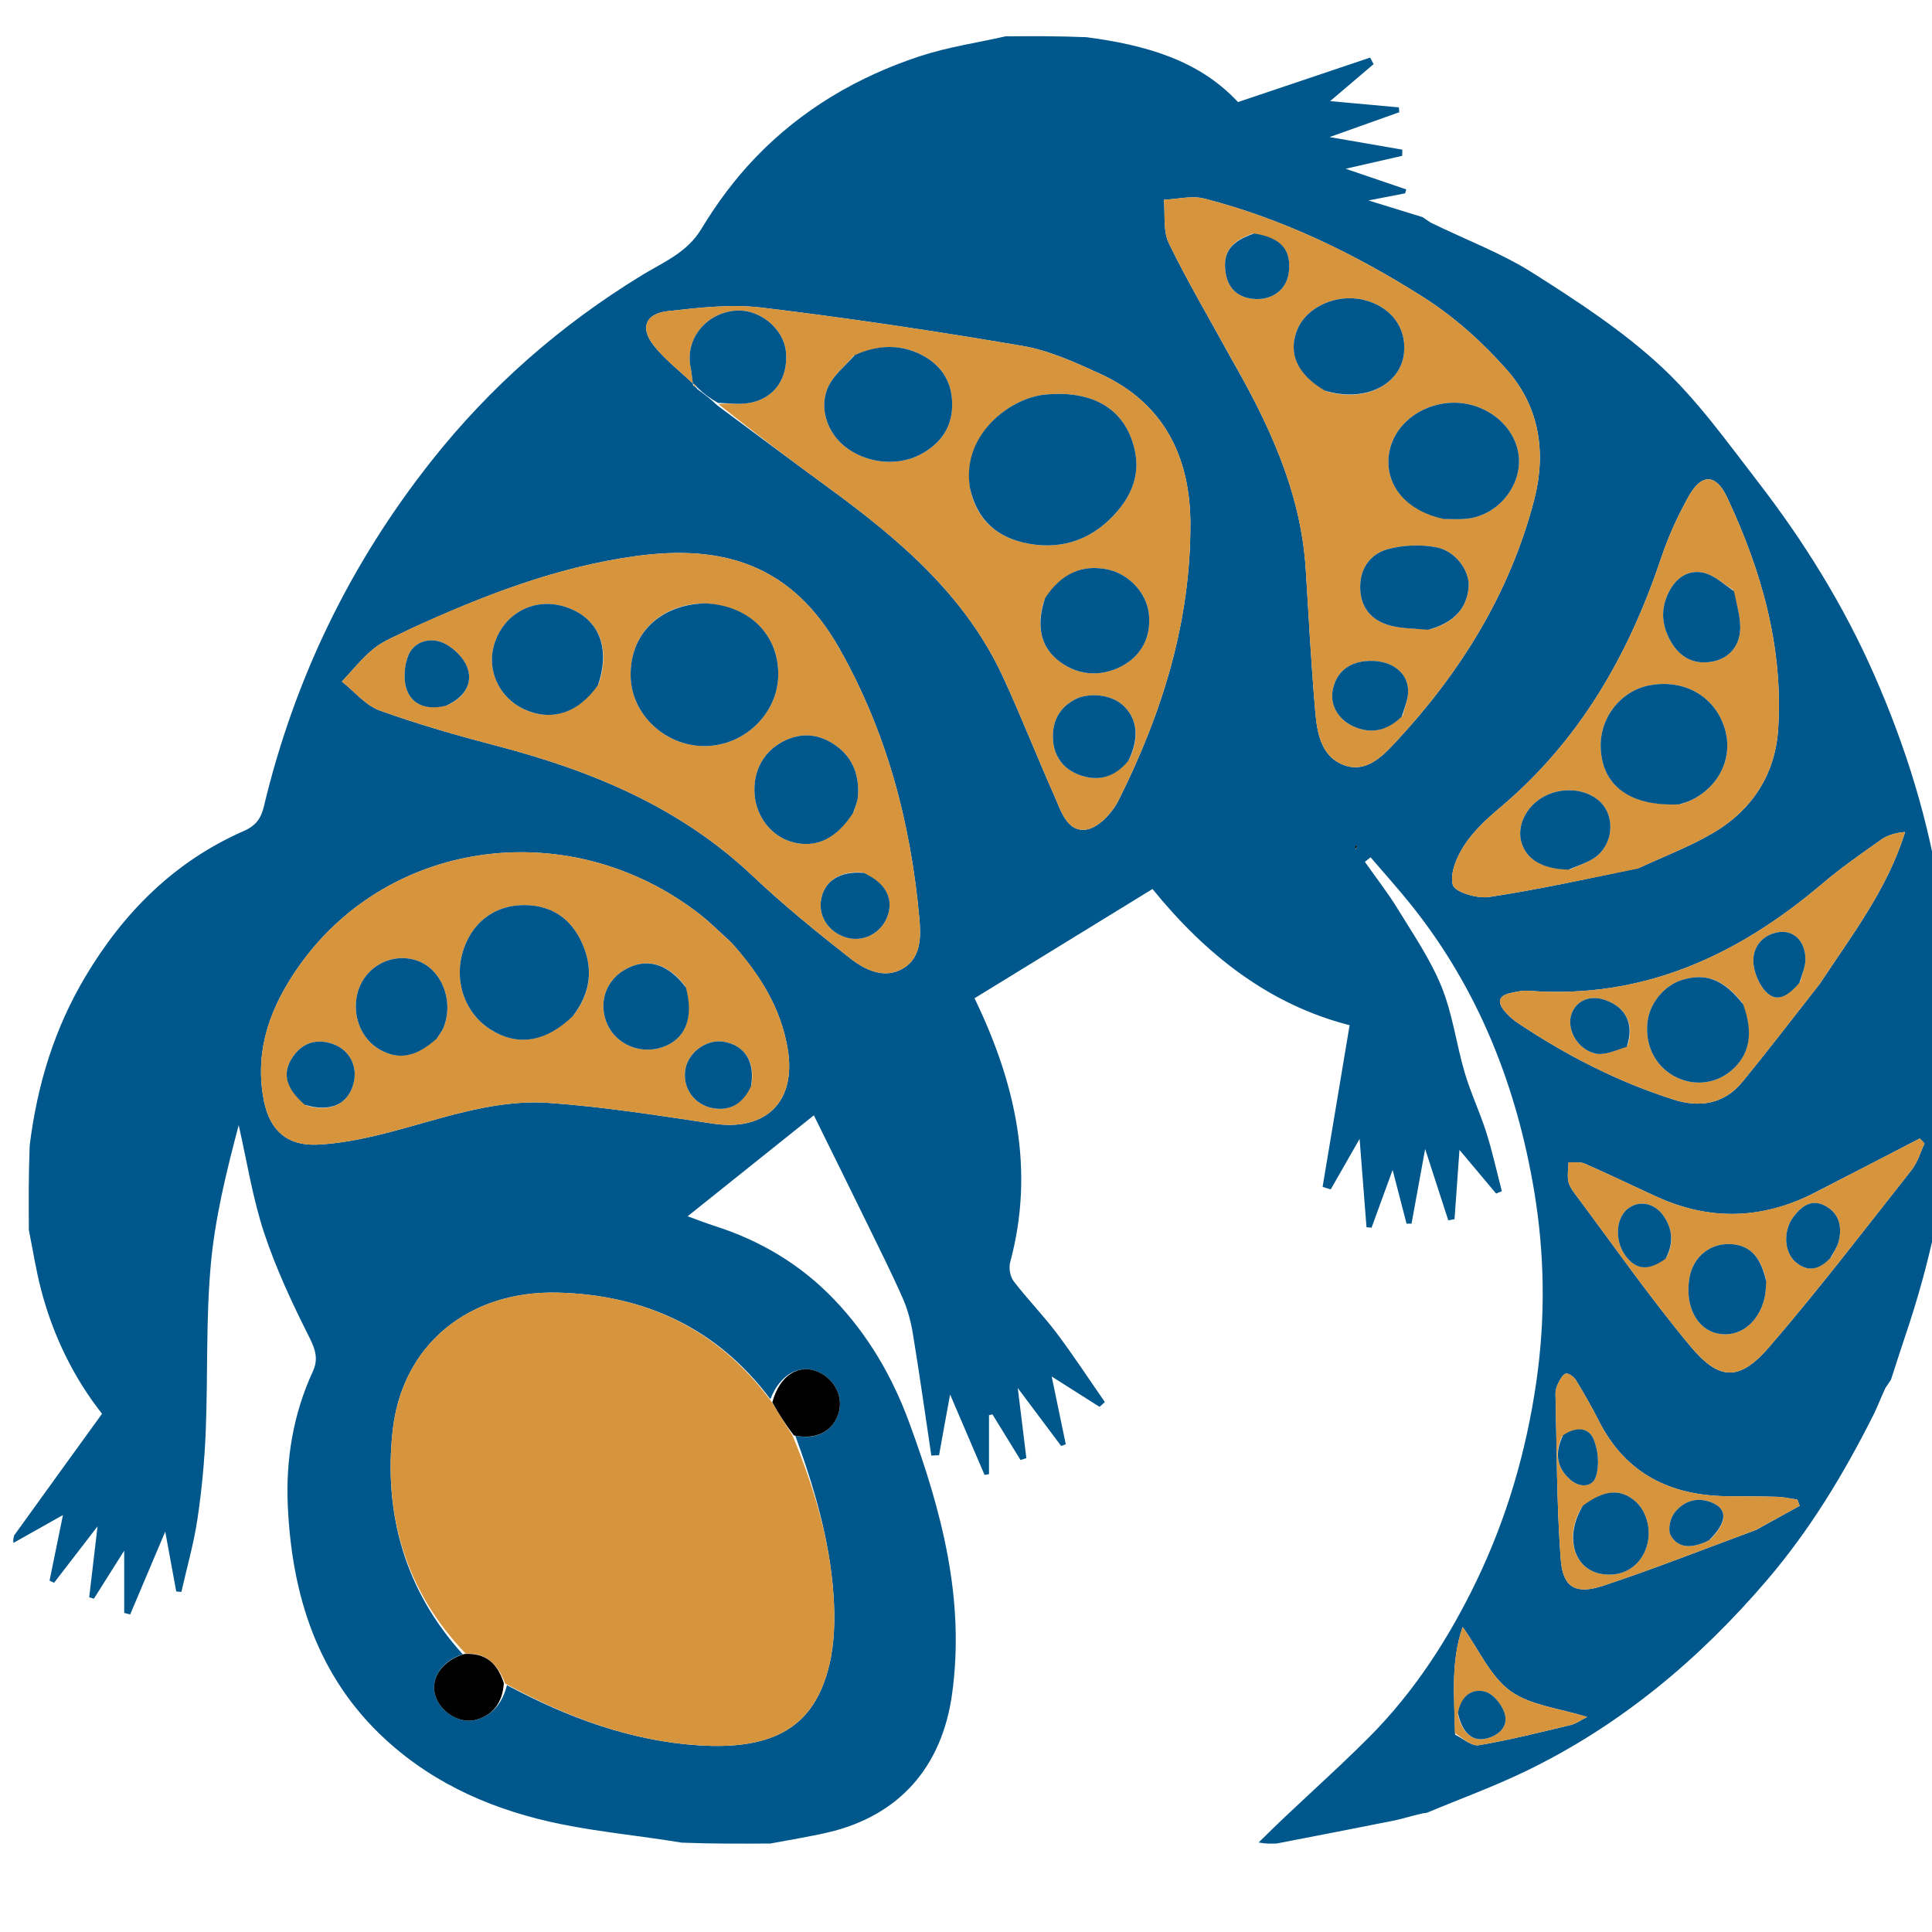
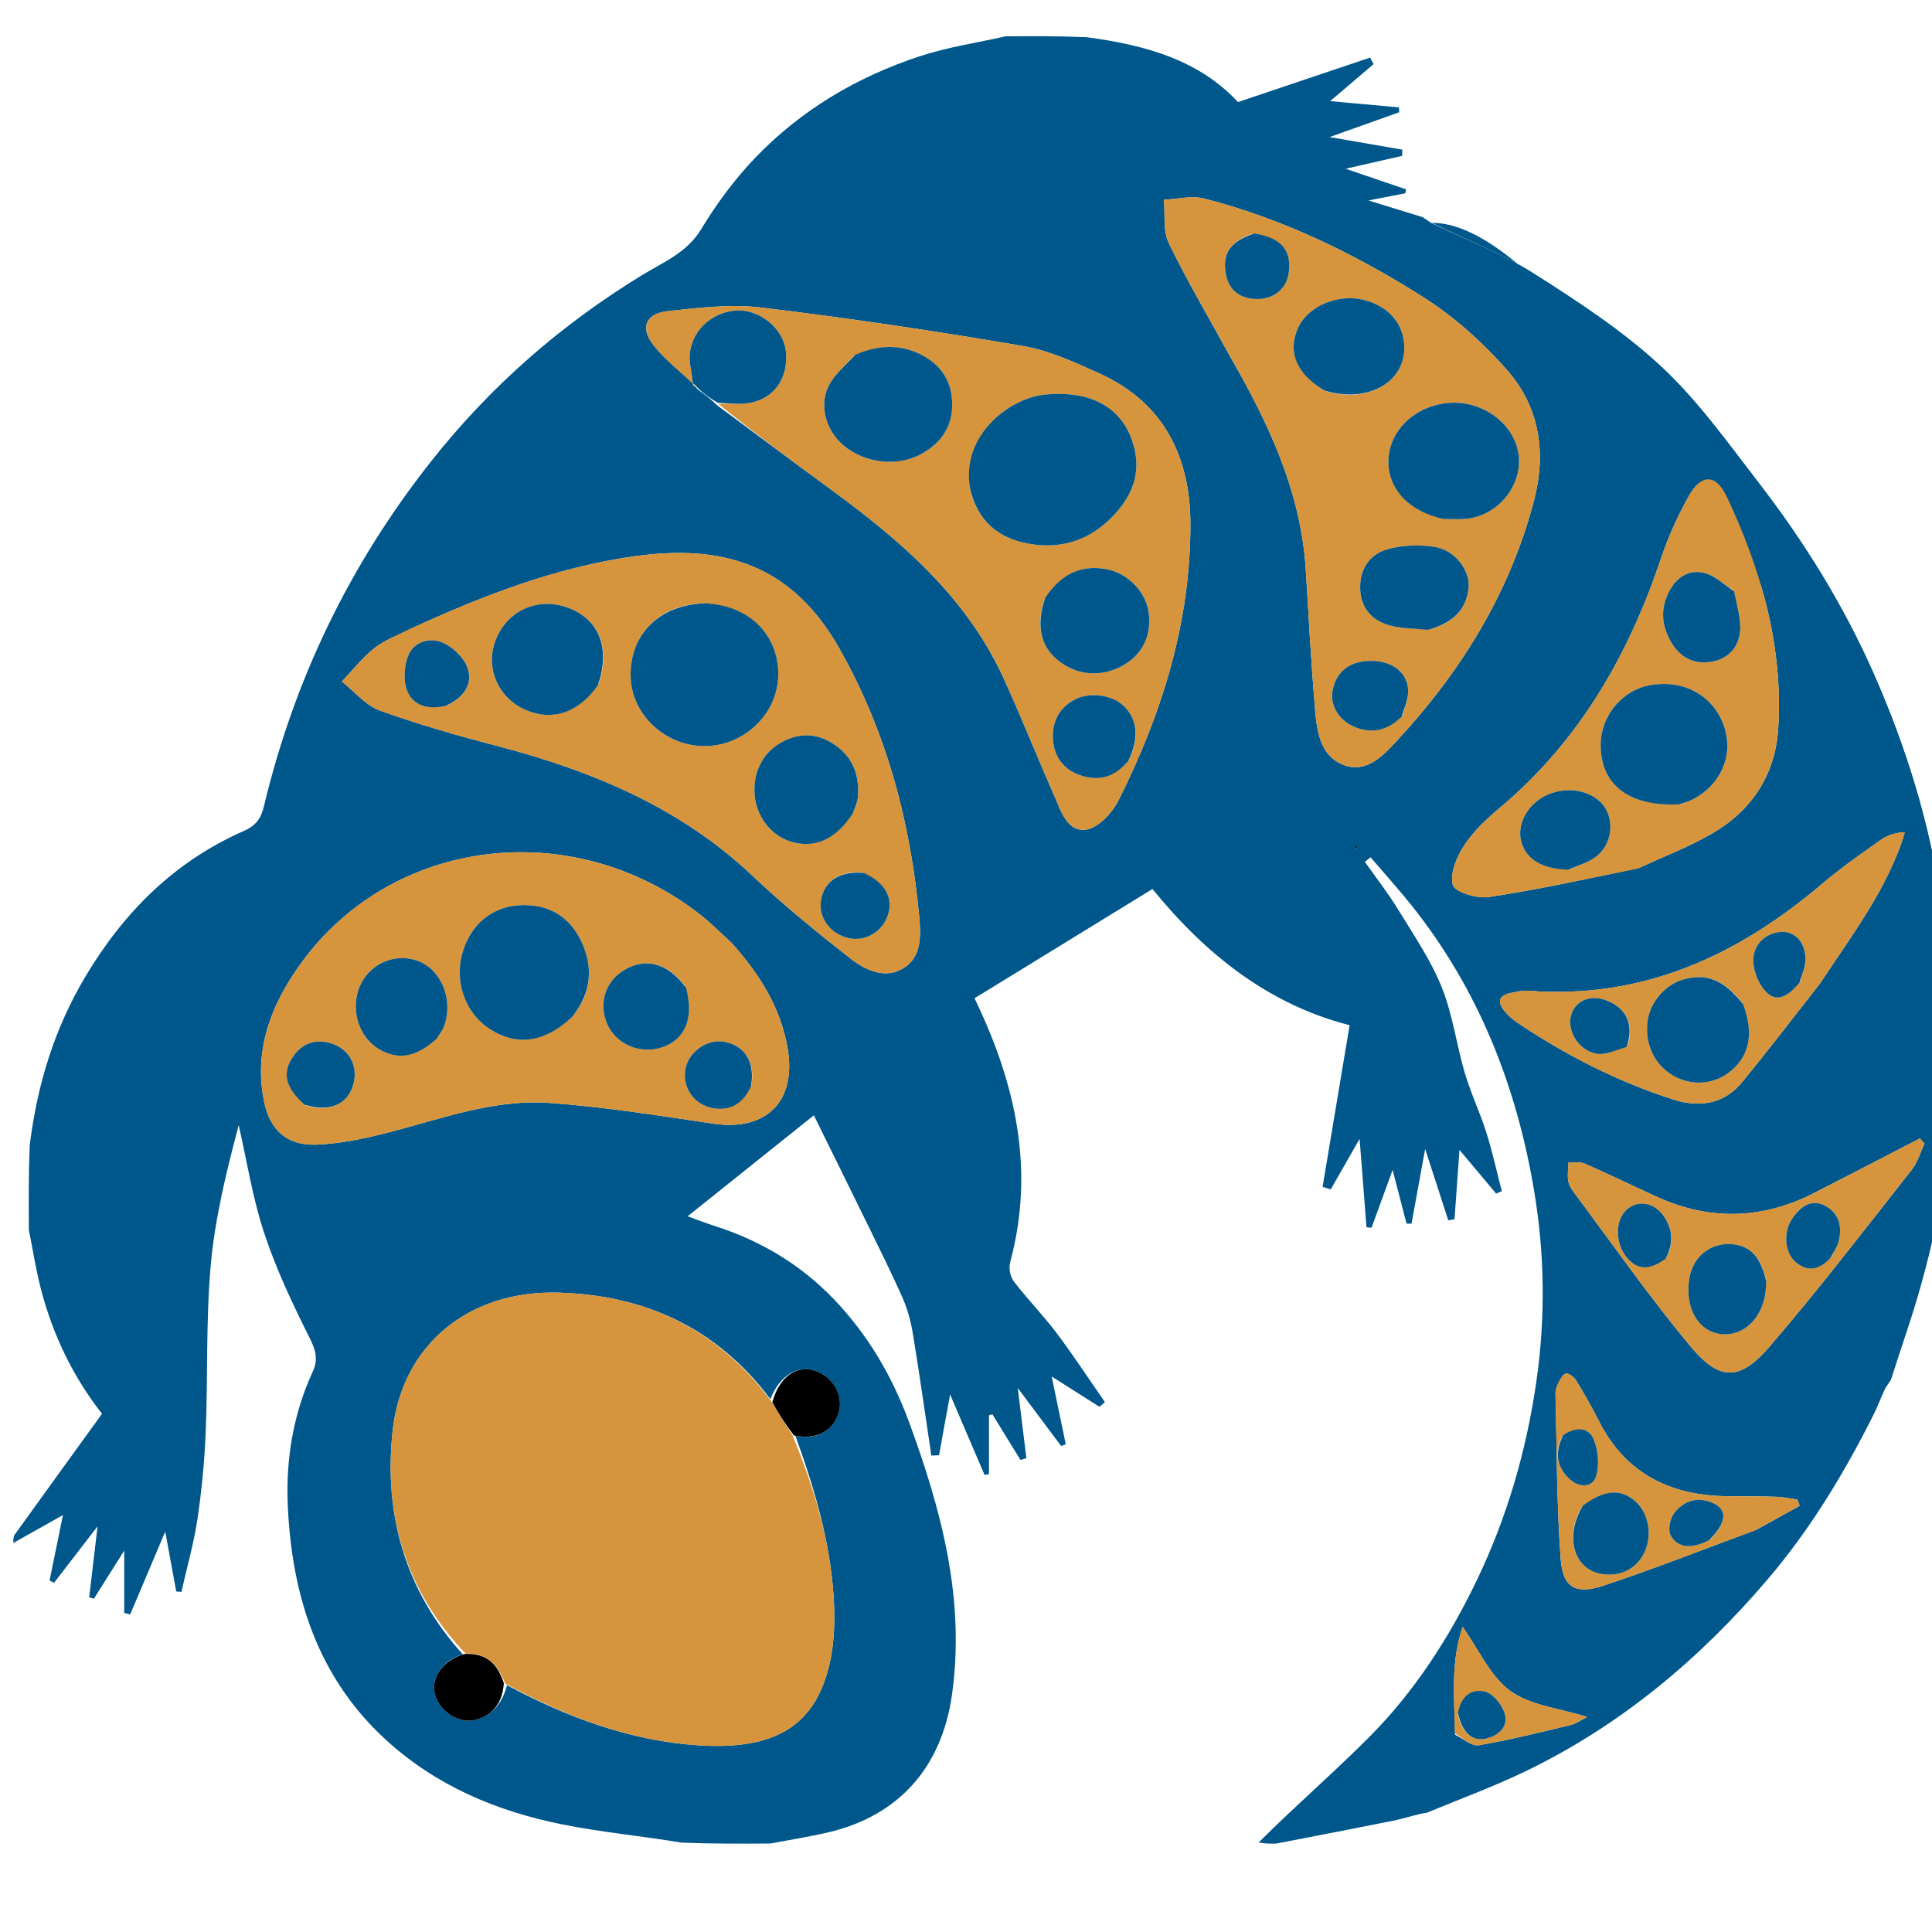
<svg xmlns="http://www.w3.org/2000/svg" viewBox="0 0 500 500">
  <path fill="#00578B" opacity="1" stroke="none" d="M 369.386 469.099 C 369.223 469.149 369.06 469.198 368.246 469.281 C 365.233 469.956 362.897 470.735 360.502 471.215 C 350.473 473.225 340.426 475.146 330.386 477.1 C 328.96 477.144 327.533 477.189 325.742 476.831 C 335.106 467.455 345.16 458.804 354.48 449.423 C 366.107 437.722 375.017 423.896 382.137 409.094 C 389.973 392.803 394.995 375.639 397.601 357.602 C 400.001 340.992 399.766 324.532 397.035 308.208 C 392.499 281.104 382.646 256.044 365.32 234.331 C 361.918 230.068 358.251 226.017 354.707 221.868 C 354.213 222.26 353.72 222.652 353.226 223.044 C 356.096 227.122 359.187 231.064 361.784 235.309 C 365.798 241.87 370.221 248.336 373.084 255.404 C 375.949 262.477 376.909 270.299 379.088 277.68 C 380.629 282.897 383.007 287.863 384.65 293.055 C 386.233 298.053 387.352 303.198 388.675 308.278 C 388.183 308.484 387.691 308.69 387.199 308.897 C 384.113 305.219 381.026 301.541 377.709 297.589 C 377.257 303.922 376.842 309.728 376.428 315.535 C 375.889 315.628 375.35 315.722 374.811 315.815 C 372.79 309.575 370.768 303.336 368.827 297.347 C 367.671 303.695 366.487 310.19 365.303 316.685 C 364.874 316.685 364.445 316.685 364.016 316.685 C 362.875 312.29 361.735 307.895 360.406 302.776 C 358.364 308.378 356.66 313.054 354.956 317.73 C 354.519 317.691 354.082 317.652 353.646 317.612 C 353.063 310.125 352.48 302.638 351.865 294.738 C 349.176 299.442 346.783 303.628 344.39 307.814 C 343.689 307.596 342.988 307.378 342.286 307.16 C 344.599 293.322 346.912 279.484 349.279 265.32 C 328.479 260.012 312.103 247.116 298.266 230.072 C 282.744 239.603 267.446 248.995 252.207 258.351 C 262.969 280.615 267.838 302.886 261.428 326.689 C 261.03 328.168 261.433 330.4 262.352 331.602 C 265.864 336.194 269.952 340.348 273.428 344.964 C 277.803 350.775 281.789 356.878 285.942 362.855 C 285.483 363.268 285.024 363.681 284.565 364.094 C 280.66 361.617 276.756 359.14 272.175 356.234 C 273.509 362.652 274.666 368.219 275.824 373.786 C 275.424 373.93 275.024 374.073 274.624 374.216 C 271.046 369.437 267.468 364.658 263.396 359.218 C 264.216 365.905 264.92 371.638 265.623 377.372 C 265.117 377.529 264.61 377.687 264.104 377.844 C 261.685 373.909 259.265 369.974 256.846 366.039 C 256.548 366.11 256.249 366.181 255.951 366.252 C 255.951 371.34 255.951 376.429 255.951 381.518 C 255.569 381.58 255.186 381.642 254.803 381.705 C 251.951 375.047 249.099 368.39 245.886 360.892 C 245.226 364.482 244.776 366.907 244.336 369.334 C 243.895 371.76 243.464 374.188 243.028 376.616 C 242.362 376.642 241.696 376.668 241.031 376.695 C 239.46 366.206 237.981 355.702 236.265 345.237 C 235.748 342.089 234.915 338.898 233.632 335.99 C 230.689 329.32 227.412 322.796 224.211 316.241 C 219.809 307.226 215.351 298.238 210.624 288.643 C 199.496 297.544 188.994 305.945 177.958 314.773 C 180.836 315.811 182.825 316.601 184.859 317.249 C 196.752 321.038 207.166 327.215 215.831 336.261 C 224.665 345.485 230.935 356.241 235.322 368.2 C 243.648 390.893 249.803 413.849 246.394 438.438 C 243.789 457.232 232.728 469.935 214.272 474.229 C 209.354 475.373 204.35 476.153 199.386 477.1 C 191.982 477.145 184.579 477.19 176.428 476.874 C 165.567 475.087 155.356 474.142 145.361 472.125 C 128.424 468.705 112.797 462.108 99.859 450.258 C 82.124 434.012 75.54 412.832 74.483 389.723 C 73.939 377.82 75.85 365.976 80.963 354.929 C 82.388 351.85 81.701 349.373 80.118 346.226 C 75.688 337.416 71.445 328.399 68.354 319.058 C 65.367 310.032 63.905 300.5 61.774 291.19 C 58.599 303.184 55.622 315.247 54.534 327.477 C 53.265 341.744 53.821 356.164 53.241 370.504 C 52.934 378.084 52.21 385.683 51.09 393.186 C 50.144 399.519 48.355 405.726 46.939 411.989 C 46.496 411.949 46.054 411.909 45.612 411.869 C 44.712 406.968 43.812 402.068 42.766 396.374 C 39.572 403.92 36.629 410.871 33.687 417.823 C 33.173 417.688 32.66 417.552 32.146 417.417 C 32.146 412.329 32.146 407.241 32.146 401.308 C 29.148 406.06 26.724 409.9 24.301 413.741 C 23.895 413.619 23.489 413.497 23.084 413.375 C 23.765 407.589 24.447 401.804 25.246 395.017 C 21.032 400.485 17.512 405.053 13.992 409.622 C 13.602 409.434 13.213 409.245 12.824 409.057 C 13.939 403.604 15.054 398.15 16.292 392.094 C 11.442 394.823 7.456 397.065 3.47 399.308 C 3.425 398.832 3.379 398.357 3.675 397.347 C 11.412 386.595 18.809 376.377 26.408 365.879 C 19.167 356.713 13.716 345.702 10.588 333.599 C 9.289 328.574 8.492 323.418 7.468 318.322 C 7.422 311.252 7.377 304.182 7.689 296.38 C 9.696 280.334 14.205 265.977 22.123 252.697 C 32.046 236.056 45.205 222.91 63.087 215.063 C 66.311 213.649 67.574 211.719 68.298 208.69 C 76.178 175.697 90.608 145.904 111.671 119.27 C 126.948 99.952 145.134 84.066 166.122 71.229 C 171.638 67.855 177.779 65.44 181.514 59.242 C 185.491 52.641 190.208 46.294 195.545 40.743 C 207.444 28.363 221.993 19.794 238.271 14.483 C 245.391 12.161 252.909 11.06 260.247 9.404 C 266.983 9.358 273.72 9.313 281.188 9.626 C 296.614 11.672 310.352 15.586 320.384 26.416 C 332.055 22.488 343.32 18.697 354.585 14.905 C 354.885 15.469 355.184 16.032 355.484 16.596 C 351.971 19.587 348.458 22.579 344.243 26.169 C 350.699 26.758 356.361 27.275 362.023 27.792 C 362.058 28.209 362.094 28.626 362.129 29.043 C 356.389 31.089 350.649 33.135 344.088 35.474 C 351.039 36.676 356.979 37.703 362.919 38.73 C 362.906 39.265 362.893 39.799 362.88 40.333 C 357.965 41.455 353.05 42.578 348.248 43.674 C 353.389 45.426 358.662 47.223 363.934 49.02 C 363.842 49.356 363.75 49.693 363.658 50.03 C 360.85 50.575 358.043 51.121 354.156 51.876 C 359.455 53.511 363.808 54.853 368.161 56.196 C 368.679 56.552 369.196 56.908 370.262 57.609 C 379.445 62.105 388.559 65.5 396.602 70.588 C 408.147 77.893 419.783 85.488 429.755 94.715 C 439.243 103.496 446.93 114.311 454.898 124.626 C 466.849 140.099 477.131 156.644 485.028 174.604 C 493.305 193.43 499.348 212.905 502.34 233.282 C 503.313 239.911 504.224 246.549 505.163 253.182 C 505.208 264.919 505.253 276.656 504.938 289.14 C 503.402 308.93 499.276 327.367 493.191 345.405 C 491.881 349.29 490.643 353.199 489.372 357.097 C 489.016 357.615 488.66 358.132 487.953 359.186 C 486.703 361.847 485.919 364.031 484.886 366.09 C 477.236 381.328 468.504 395.813 457.353 408.867 C 439.832 429.38 419.576 446.343 395.278 458.177 C 386.869 462.273 378.029 465.484 369.386 469.099 M 179.382 99.754 C 179.685 99.9 179.989 100.046 180.578 100.791 C 182.18 101.956 183.782 103.122 185.62 104.905 C 195.247 112.035 204.836 119.216 214.508 126.283 C 232.801 139.65 249.898 154.147 259.638 175.317 C 264.289 185.428 268.357 195.806 272.874 205.982 C 274.593 209.853 276.135 215.39 281.111 214.692 C 284.236 214.254 287.844 210.38 289.46 207.157 C 300.76 184.62 308.173 160.87 308.072 135.437 C 308.004 118.241 301.196 104.268 284.742 96.751 C 278.267 93.793 271.544 90.712 264.619 89.526 C 242.211 85.692 219.703 82.328 197.135 79.608 C 189.162 78.646 180.856 79.634 172.79 80.53 C 167.064 81.167 165.608 84.836 169.113 89.311 C 172.022 93.024 175.891 95.985 179.316 99.246 C 179.316 99.246 179.281 99.23 179.382 99.754 M 199.38 362.105 C 185.642 343.696 166.71 335.074 144.314 334.532 C 121.11 333.971 104.048 348.199 101.628 370.191 C 99.225 392.015 104.929 411.75 119.768 428.137 C 114.657 429.688 111.524 434.074 112.512 438.293 C 113.579 442.849 118.837 446.31 123.242 445.061 C 127.725 443.789 130.051 440.541 131.202 436.127 C 146.769 444.416 163.094 450.552 180.818 451.69 C 200.409 452.948 210.771 446.791 214.584 431.054 C 216.003 425.198 216.125 418.826 215.708 412.768 C 214.718 398.387 210.619 384.687 205.831 371.556 C 211.154 372.675 215.337 370.582 216.927 366.003 C 218.41 361.732 216.148 356.974 211.709 355.03 C 206.682 352.827 201.72 355.98 199.38 362.105 M 189.208 243.875 C 186.49 241.427 183.912 238.797 181.031 236.56 C 148.001 210.917 101.327 216.711 77.742 249.51 C 70.142 260.079 65.622 271.743 68.35 285.105 C 69.884 292.62 74.436 296.571 82.037 296.232 C 87.622 295.983 93.242 294.889 98.693 293.546 C 113.037 290.012 127.121 284.378 142.129 285.436 C 156.351 286.438 170.5 288.711 184.625 290.805 C 198.319 292.836 206.155 285.002 203.852 271.407 C 202.057 260.805 196.681 252.208 189.208 243.875 M 105.623 163.027 C 102.676 164.568 99.414 165.714 96.864 167.752 C 93.755 170.236 91.244 173.47 88.475 176.379 C 91.726 178.947 94.602 182.549 98.298 183.884 C 108.28 187.487 118.538 190.396 128.815 193.091 C 153.256 199.502 176.02 208.93 194.752 226.655 C 202.709 234.185 211.257 241.129 219.882 247.9 C 223.782 250.963 228.804 253.52 233.721 250.621 C 238.489 247.811 238.343 242.208 237.917 237.53 C 235.681 212.958 229.511 189.544 217.241 167.853 C 204.98 146.179 187.264 140.775 164.424 143.932 C 144.013 146.754 124.924 154.138 105.623 163.027 M 318.515 92.561 C 328.368 109.692 336.716 127.348 337.942 147.536 C 338.688 159.809 339.348 172.092 340.408 184.339 C 340.868 189.65 341.89 195.554 347.412 197.852 C 353.293 200.299 357.555 195.961 361.196 192.052 C 378 174.008 390.714 153.56 397.009 129.492 C 400.248 117.105 398.412 105.271 389.981 95.711 C 383.693 88.582 376.325 81.963 368.316 76.886 C 350.728 65.736 332 56.61 311.681 51.394 C 308.432 50.56 304.715 51.547 301.214 51.693 C 301.581 55.482 300.945 59.756 302.503 62.968 C 307.284 72.83 312.906 82.285 318.515 92.561 M 424.168 224.632 C 430.495 221.692 437.083 219.199 443.093 215.712 C 453.401 209.732 459.468 200.445 460.203 188.519 C 461.503 167.414 455.868 147.649 446.992 128.746 C 444.092 122.571 440.358 122.478 437.011 128.47 C 434.187 133.527 431.75 138.899 429.911 144.389 C 421.498 169.501 408.785 191.733 388.225 209.003 C 384.8 211.881 381.383 215.056 378.958 218.748 C 377.013 221.709 375.175 226.042 375.989 229.031 C 376.488 230.862 382.276 232.611 385.348 232.147 C 398.121 230.217 410.766 227.432 424.168 224.632 M 468.615 309.197 C 455.388 315.668 442.075 315.803 428.701 309.691 C 422.508 306.861 416.38 303.888 410.146 301.155 C 408.923 300.619 407.347 300.89 405.934 300.788 C 405.88 302.363 405.619 303.968 405.841 305.502 C 405.999 306.596 406.662 307.704 407.347 308.621 C 417.285 321.914 426.795 335.569 437.395 348.315 C 444.991 357.448 450.211 357.496 457.923 348.545 C 470.705 333.709 482.617 318.119 494.759 302.739 C 496.284 300.807 496.985 298.225 498.068 295.945 C 497.66 295.508 497.253 295.071 496.846 294.633 C 487.669 299.389 478.493 304.144 468.615 309.197 M 471.05 254.482 C 479.25 241.997 488.494 230.089 493.037 215.315 C 490.537 215.543 488.494 216.126 486.861 217.285 C 481.703 220.943 476.482 224.561 471.673 228.65 C 449.688 247.344 425.105 258.688 395.497 256.406 C 394.04 256.293 392.522 256.668 391.062 256.964 C 387.638 257.66 387.471 259.494 389.553 261.869 C 390.425 262.862 391.42 263.801 392.512 264.537 C 405.134 273.041 418.589 279.921 433.092 284.565 C 439.741 286.694 446.135 285.802 450.826 280.097 C 457.581 271.88 464.04 263.419 471.05 254.482 M 454.477 395.936 C 458.236 393.859 461.994 391.782 465.752 389.705 C 465.553 389.168 465.354 388.63 465.155 388.092 C 463.42 387.843 461.691 387.435 459.95 387.377 C 455.797 387.239 451.638 387.251 447.482 387.23 C 432.493 387.154 420.748 381.54 413.742 367.659 C 411.948 364.105 409.965 360.638 407.891 357.239 C 407.369 356.384 406.09 355.378 405.293 355.481 C 404.526 355.579 403.792 356.952 403.306 357.899 C 402.862 358.763 402.537 359.814 402.56 360.772 C 402.909 375.033 402.858 389.326 403.915 403.536 C 404.462 410.896 407.787 412.751 415.002 410.357 C 428.054 406.027 440.864 400.97 454.477 395.936 M 376.583 448.94 C 378.632 449.91 380.866 451.973 382.698 451.663 C 390.704 450.309 398.605 448.314 406.514 446.426 C 407.899 446.095 409.14 445.158 410.752 444.348 C 403.496 442.062 396.069 441.387 390.885 437.622 C 385.708 433.863 382.778 427.011 378.528 421.044 C 375.381 430.201 376.402 439.187 376.583 448.94 M 350.865 219.795 C 350.977 219.558 351.123 219.329 351.183 219.08 C 351.202 219 350.995 218.866 350.892 218.757 C 350.773 219 350.654 219.243 350.865 219.795 Z" />
-   <path fill="#000000" opacity="0" stroke="none" d="M 370.602 57.678 C 415.189 57.403 503.313 239.911 502.34 233.282 C 499.348 212.905 493.305 193.43 485.028 174.604 C 477.131 156.644 466.849 140.099 454.898 124.626 C 446.93 114.311 439.243 103.496 429.755 94.715 C 419.783 85.488 408.147 77.893 396.602 70.588 C 388.559 65.5 379.445 62.105 370.602 57.678 Z" />
+   <path fill="#00578B" opacity="1" stroke="none" d="M 370.602 57.678 C 415.189 57.403 503.313 239.911 502.34 233.282 C 499.348 212.905 493.305 193.43 485.028 174.604 C 477.131 156.644 466.849 140.099 454.898 124.626 C 446.93 114.311 439.243 103.496 429.755 94.715 C 419.783 85.488 408.147 77.893 396.602 70.588 C 388.559 65.5 379.445 62.105 370.602 57.678 Z" />
  <path fill="#D6943C" opacity="1" stroke="none" d="M 120.532 427.962 C 104.929 411.75 99.225 392.015 101.628 370.191 C 104.048 348.199 121.11 333.971 144.314 334.532 C 166.71 335.074 185.642 343.696 199.635 362.714 C 201.615 366.022 203.339 368.721 205.063 371.419 C 210.619 384.687 214.718 398.387 215.708 412.768 C 216.125 418.826 216.003 425.198 214.584 431.054 C 210.771 446.791 200.409 452.948 180.818 451.69 C 163.094 450.552 146.769 444.416 130.743 435.71 C 128.762 430.55 125.818 427.699 120.532 427.962 Z" />
  <path fill="#D6943C" opacity="1" stroke="none" d="M 189.458 244.129 C 196.681 252.208 202.057 260.805 203.852 271.407 C 206.155 285.002 198.319 292.836 184.625 290.805 C 170.5 288.711 156.351 286.438 142.129 285.436 C 127.121 284.378 113.037 290.012 98.693 293.546 C 93.242 294.889 87.622 295.983 82.037 296.232 C 74.436 296.571 69.884 292.62 68.35 285.105 C 65.622 271.743 70.142 260.079 77.742 249.51 C 101.327 216.711 148.001 210.917 181.031 236.56 C 183.912 238.797 186.49 241.427 189.458 244.129 M 148.414 262.759 C 153.068 256.785 153.61 250.313 150.415 243.588 C 147.803 238.089 143.37 234.775 137.225 234.297 C 128.981 233.655 122.564 238.001 119.97 245.682 C 117.32 253.527 120.117 262.003 126.781 266.325 C 133.776 270.861 141.075 269.827 148.414 262.759 M 113.256 268.473 C 113.774 267.622 114.422 266.823 114.79 265.911 C 117.604 258.937 114.169 250.572 107.695 248.523 C 100.993 246.402 93.94 250.529 92.409 257.469 C 91.158 263.141 93.601 268.994 98.334 271.661 C 103.19 274.398 107.657 273.605 113.256 268.473 M 177.33 255.183 C 172.736 249.15 167.055 247.699 161.427 251.122 C 156.622 254.045 154.853 259.782 157.145 265.009 C 159.463 270.297 165.683 272.936 171.356 271.039 C 177.351 269.033 179.664 263.504 177.33 255.183 M 194.467 280.804 C 195.469 274.87 192.854 270.665 187.519 269.633 C 183.133 268.784 178.321 272.073 177.418 276.537 C 176.454 281.3 179.527 285.939 184.583 286.806 C 189.036 287.569 192.288 285.595 194.467 280.804 M 79.209 286.093 C 85.414 287.912 90 285.838 91.45 280.556 C 92.786 275.689 90.208 271.156 85.18 269.882 C 80.969 268.815 77.665 270.416 75.449 274.038 C 73.02 278.007 74.08 281.736 79.209 286.093 Z" />
  <path fill="#D6943C" opacity="1" stroke="none" d="M 179.334 99.279 C 175.891 95.985 172.022 93.024 169.113 89.311 C 165.608 84.836 167.064 81.167 172.79 80.53 C 180.856 79.634 189.162 78.646 197.135 79.608 C 219.703 82.328 242.211 85.692 264.619 89.526 C 271.544 90.712 278.267 93.793 284.742 96.751 C 301.196 104.268 308.004 118.241 308.072 135.437 C 308.173 160.87 300.76 184.62 289.46 207.157 C 287.844 210.38 284.236 214.254 281.111 214.692 C 276.135 215.39 274.593 209.853 272.874 205.982 C 268.357 195.806 264.289 185.428 259.638 175.317 C 249.898 154.147 232.801 139.65 214.508 126.283 C 204.836 119.216 195.247 112.035 185.953 104.582 C 188.112 104.344 189.942 104.541 191.765 104.492 C 199.26 104.294 203.956 98.967 203.424 91.357 C 202.974 84.939 196.252 79.583 189.731 80.448 C 182.314 81.432 177.345 87.99 178.707 94.953 C 178.987 96.381 179.129 97.836 179.334 99.279 M 251.116 126.771 C 252.939 134.874 258.347 139.264 266.184 140.697 C 275.457 142.393 283.266 139.259 289.28 132.182 C 292.917 127.901 294.936 122.803 293.769 116.968 C 291.597 106.11 283.218 100.906 270.454 102.119 C 261.428 102.977 248.672 112.524 251.116 126.771 M 220.945 92.08 C 218.724 94.678 215.867 96.968 214.423 99.944 C 211.896 105.152 213.873 111.514 218.297 115.266 C 223.759 119.898 232.24 120.905 238.408 117.507 C 243.615 114.638 246.607 110.347 246.423 104.176 C 246.245 98.218 243.137 94.054 238.012 91.601 C 232.657 89.039 227.059 89.284 220.945 92.08 M 270.295 155.154 C 268.131 161.688 269.247 167.041 273.525 170.652 C 278.377 174.747 284.62 175.404 290.286 172.416 C 295.467 169.683 298.021 164.715 297.312 158.749 C 296.679 153.428 292.183 148.579 286.793 147.407 C 280.153 145.963 274.689 148.34 270.295 155.154 M 292.262 196.514 C 294.953 190.839 294.354 185.898 290.559 182.467 C 287.501 179.702 281.648 179.075 277.956 181.135 C 273.874 183.413 272.2 187.109 272.523 191.543 C 272.837 195.857 275.258 199.069 279.345 200.558 C 284.192 202.324 288.484 201.239 292.262 196.514 Z" />
  <path fill="#D6943C" opacity="1" stroke="none" d="M 105.947 162.841 C 124.924 154.138 144.013 146.754 164.424 143.932 C 187.264 140.775 204.98 146.179 217.241 167.853 C 229.511 189.544 235.681 212.958 237.917 237.53 C 238.343 242.208 238.489 247.811 233.721 250.621 C 228.804 253.52 223.782 250.963 219.882 247.9 C 211.257 241.129 202.709 234.185 194.752 226.655 C 176.02 208.93 153.256 199.502 128.815 193.091 C 118.538 190.396 108.28 187.487 98.298 183.884 C 94.602 182.549 91.726 178.947 88.475 176.379 C 91.244 173.47 93.755 170.236 96.864 167.752 C 99.414 165.714 102.676 164.568 105.947 162.841 M 181.869 156.14 C 170.525 156.562 162.957 164.256 163.209 175.107 C 163.436 184.873 172.097 193.054 182.243 193.086 C 192.556 193.118 201.301 184.724 201.414 174.684 C 201.531 164.231 193.828 156.574 181.869 156.14 M 154.932 177.011 C 158.178 167.416 154.818 159.74 146.177 157.013 C 138.176 154.488 130.216 158.805 127.843 166.957 C 125.937 173.503 129.213 180.54 135.549 183.509 C 142.596 186.81 149.562 184.674 154.932 177.011 M 220.948 210.062 C 221.32 208.79 221.922 207.536 222.024 206.243 C 222.441 200.963 220.911 196.344 216.538 193.117 C 212.539 190.166 208.106 189.402 203.414 191.523 C 197.844 194.04 194.821 199.295 195.293 205.605 C 195.734 211.506 199.784 216.559 205.204 217.971 C 211.208 219.536 216.432 217.084 220.948 210.062 M 223.18 225.786 C 217.33 225.357 213.305 228.031 212.491 232.886 C 211.735 237.391 214.762 241.634 219.541 242.767 C 223.82 243.782 228.273 241.24 229.744 236.942 C 231.281 232.456 229.155 228.476 223.18 225.786 M 115.79 182.49 C 119.917 180.61 122.419 177.21 121.03 172.984 C 120.154 170.316 117.338 167.566 114.704 166.378 C 111.414 164.894 107.227 165.94 105.715 169.529 C 104.57 172.244 104.316 176.121 105.384 178.795 C 106.93 182.664 110.871 183.76 115.79 182.49 Z" />
  <path fill="#D6943C" opacity="1" stroke="none" d="M 318.358 92.23 C 312.906 82.285 307.284 72.83 302.503 62.968 C 300.945 59.756 301.581 55.482 301.214 51.693 C 304.715 51.547 308.432 50.56 311.681 51.394 C 332 56.61 350.728 65.736 368.316 76.886 C 376.325 81.963 383.693 88.582 389.981 95.711 C 398.412 105.271 400.248 117.105 397.009 129.492 C 390.714 153.56 378 174.008 361.196 192.052 C 357.555 195.961 353.293 200.299 347.412 197.852 C 341.89 195.554 340.868 189.65 340.408 184.339 C 339.348 172.092 338.688 159.809 337.942 147.536 C 336.716 127.348 328.368 109.692 318.358 92.23 M 374.125 134.352 C 375.95 134.328 377.791 134.451 379.598 134.254 C 388.693 133.264 395.142 123.897 392.548 115.541 C 390.264 108.186 382.26 103.331 374.112 104.357 C 365.924 105.388 359.758 111.397 359.338 118.755 C 358.912 126.212 364.417 132.359 374.125 134.352 M 343.22 101.243 C 353.165 104.264 362.558 99.616 363.365 91.274 C 364.001 84.705 359.931 79.358 352.971 77.618 C 346.053 75.888 338.165 79.389 335.756 85.258 C 333.259 91.337 335.607 96.806 343.22 101.243 M 369.997 162.884 C 375.604 161.331 379.525 158.076 380.078 151.995 C 380.465 147.726 376.625 142.503 371.601 141.605 C 367.562 140.883 363.029 141.037 359.092 142.144 C 355.029 143.286 352.214 146.552 352.024 151.384 C 351.826 156.378 354.212 159.914 358.559 161.505 C 361.852 162.711 365.625 162.608 369.997 162.884 M 363.051 185.16 C 363.544 182.952 364.531 180.721 364.426 178.543 C 364.211 174.106 360.454 171.234 355.391 171.04 C 349.62 170.819 345.763 173.65 344.87 178.764 C 344.161 182.826 346.706 186.72 351.067 188.332 C 355.457 189.955 359.214 188.887 363.051 185.16 M 324.153 60.457 C 318.576 62.476 316.516 65.252 317.139 70.215 C 317.654 74.315 319.974 76.849 324.16 77.33 C 329.072 77.894 332.935 75.058 333.526 70.608 C 334.307 64.722 331.585 61.487 324.153 60.457 Z" />
  <path fill="#D6943C" opacity="1" stroke="none" d="M 423.812 224.797 C 410.766 227.432 398.121 230.217 385.348 232.147 C 382.276 232.611 376.488 230.862 375.989 229.031 C 375.175 226.042 377.013 221.709 378.958 218.748 C 381.383 215.056 384.8 211.881 388.225 209.003 C 408.785 191.733 421.498 169.501 429.911 144.389 C 431.75 138.899 434.187 133.527 437.011 128.47 C 440.358 122.478 444.092 122.571 446.992 128.746 C 455.868 147.649 461.503 167.414 460.203 188.519 C 459.468 200.445 453.401 209.732 443.093 215.712 C 437.083 219.199 430.495 221.692 423.812 224.797 M 435.073 208.09 C 435.999 207.728 436.959 207.433 437.847 206.994 C 445.162 203.37 448.632 195.718 446.314 188.385 C 443.726 180.198 435.947 175.732 427.055 177.328 C 419.541 178.677 414.02 185.612 414.254 193.409 C 414.553 203.357 421.886 208.791 435.073 208.09 M 406.322 225.022 C 408.685 223.868 411.386 223.118 413.341 221.479 C 417.752 217.781 417.852 210.822 413.937 207.323 C 410.143 203.933 403.804 203.564 399.016 206.455 C 394.833 208.98 392.583 213.831 393.713 217.884 C 394.968 222.382 399.122 224.923 406.322 225.022 M 448.533 152.679 C 446.103 151.174 443.845 149.041 441.201 148.316 C 437.564 147.32 434.337 149.028 432.372 152.363 C 429.716 156.873 429.79 161.443 432.405 166.015 C 434.838 170.268 438.518 172.099 443.223 171.205 C 447.402 170.41 450.023 167.331 450.335 163.299 C 450.589 160.022 449.475 156.64 448.533 152.679 Z" />
  <path fill="#D6943C" opacity="1" stroke="none" d="M 468.966 309.048 C 478.493 304.144 487.669 299.389 496.846 294.633 C 497.253 295.071 497.66 295.508 498.068 295.945 C 496.985 298.225 496.284 300.807 494.759 302.739 C 482.617 318.119 470.705 333.709 457.923 348.545 C 450.211 357.496 444.991 357.448 437.395 348.315 C 426.795 335.569 417.285 321.914 407.347 308.621 C 406.662 307.704 405.999 306.596 405.841 305.502 C 405.619 303.968 405.88 302.363 405.934 300.788 C 407.347 300.89 408.923 300.619 410.146 301.155 C 416.38 303.888 422.508 306.861 428.701 309.691 C 442.075 315.803 455.388 315.668 468.966 309.048 M 457.079 331.212 C 455.889 326.659 454.054 322.668 448.637 322.034 C 442.95 321.369 438.2 325.027 437.219 330.75 C 435.987 337.943 439.109 344.032 444.595 345.136 C 450.095 346.244 455.133 342.425 456.655 335.921 C 456.954 334.645 457.002 333.311 457.079 331.212 M 473.965 325.297 C 474.606 323.96 475.487 322.684 475.843 321.275 C 476.845 317.318 475.878 313.784 472.092 311.934 C 468.638 310.245 466.015 312.35 464.038 315.066 C 461.47 318.591 461.711 323.99 464.647 326.565 C 467.691 329.235 470.715 328.737 473.965 325.297 M 431.29 325.43 C 433.24 321.67 432.873 318.027 430.498 314.638 C 428.05 311.144 423.883 310.51 421.027 313.031 C 417.994 315.709 417.938 321.614 420.911 325.303 C 423.626 328.673 426.655 328.912 431.29 325.43 Z" />
  <path fill="#D6943C" opacity="1" stroke="none" d="M 470.838 254.772 C 464.04 263.419 457.581 271.88 450.826 280.097 C 446.135 285.802 439.741 286.694 433.092 284.565 C 418.589 279.921 405.134 273.041 392.512 264.537 C 391.42 263.801 390.425 262.862 389.553 261.869 C 387.471 259.494 387.638 257.66 391.062 256.964 C 392.522 256.668 394.04 256.293 395.497 256.406 C 425.105 258.688 449.688 247.344 471.673 228.65 C 476.482 224.561 481.703 220.943 486.861 217.285 C 488.494 216.126 490.537 215.543 493.037 215.315 C 488.494 230.089 479.25 241.997 470.838 254.772 M 450.937 259.537 C 446.024 253.457 441.529 251.737 435.375 253.584 C 430.73 254.979 426.907 259.616 426.359 264.523 C 425.7 270.415 428.275 275.692 433.151 278.445 C 437.998 281.18 443.853 280.643 448.049 277.079 C 452.814 273.031 453.89 267.474 450.937 259.537 M 465.92 254.053 C 466.384 252.156 467.218 250.263 467.239 248.361 C 467.292 243.448 464.031 240.444 459.865 241.311 C 455.864 242.144 453.675 245.298 453.766 248.772 C 453.841 251.634 455.347 255.225 457.459 257.081 C 460.351 259.622 463.257 257.182 465.92 254.053 M 421.231 270.596 C 422.992 265.073 420.871 260.744 415.458 258.813 C 411.595 257.435 408.045 258.85 406.749 262.285 C 405.289 266.154 408.108 271.592 412.944 272.663 C 415.335 273.192 418.156 271.779 421.231 270.596 Z" />
  <path fill="#D6943C" opacity="1" stroke="none" d="M 454.126 396.076 C 440.864 400.97 428.054 406.027 415.002 410.357 C 407.787 412.751 404.462 410.896 403.915 403.536 C 402.858 389.326 402.909 375.033 402.56 360.772 C 402.537 359.814 402.862 358.763 403.306 357.899 C 403.792 356.952 404.526 355.579 405.293 355.481 C 406.09 355.378 407.369 356.384 407.891 357.239 C 409.965 360.638 411.948 364.105 413.742 367.659 C 420.748 381.54 432.493 387.154 447.482 387.23 C 451.638 387.251 455.797 387.239 459.95 387.377 C 461.691 387.435 463.42 387.843 465.155 388.092 C 465.354 388.63 465.553 389.168 465.752 389.705 C 461.994 391.782 458.236 393.859 454.126 396.076 M 409.393 389.988 C 404.727 397.815 407.346 406.317 414.753 407.385 C 419.609 408.085 423.753 405.85 425.703 401.477 C 427.719 396.959 426.514 391.192 422.948 388.296 C 419.191 385.245 415.132 385.579 409.393 389.988 M 442.711 398.322 C 447.002 393.93 447.178 390.55 443.001 388.849 C 439.173 387.29 435.596 388.482 433.243 391.662 C 432.196 393.079 431.605 396.012 432.374 397.364 C 434.346 400.829 437.813 400.546 441.172 399.162 C 441.479 399.036 441.773 398.881 442.711 398.322 M 404.238 371.764 C 402.263 376.018 402.862 379.852 406.412 382.949 C 408.835 385.061 412.152 384.96 413.044 382.093 C 413.953 379.174 413.623 375.299 412.413 372.446 C 411.081 369.305 407.763 369.2 404.238 371.764 Z" />
  <path fill="#00578B" opacity="1" stroke="none" d="M 179.325 99.262 C 179.129 97.836 178.987 96.381 178.707 94.953 C 177.345 87.99 182.314 81.432 189.731 80.448 C 196.252 79.583 202.974 84.939 203.424 91.357 C 203.956 98.967 199.26 104.294 191.765 104.492 C 189.942 104.541 188.112 104.344 185.835 104.273 C 183.782 103.122 182.18 101.956 180.374 100.209 C 179.873 99.495 179.577 99.363 179.281 99.23 C 179.281 99.23 179.316 99.246 179.325 99.262 Z" />
  <path fill="#D6943C" opacity="1" stroke="none" d="M 376.505 448.513 C 376.402 439.187 375.381 430.201 378.528 421.044 C 382.778 427.011 385.708 433.863 390.885 437.622 C 396.069 441.387 403.496 442.062 410.752 444.348 C 409.14 445.158 407.899 446.095 406.514 446.426 C 398.605 448.314 390.704 450.309 382.698 451.663 C 380.866 451.973 378.632 449.91 376.505 448.513 M 377.29 443.75 C 378.495 448.688 381.23 450.914 384.957 449.856 C 388.242 448.924 390.419 446.543 389.361 443.303 C 388.632 441.072 386.379 438.311 384.299 437.78 C 380.813 436.891 378.036 439.033 377.29 443.75 Z" />
  <path fill="#000000" opacity="1" stroke="none" d="M 205.447 371.488 C 203.339 368.721 201.615 366.022 199.874 362.941 C 201.72 355.98 206.682 352.827 211.709 355.03 C 216.148 356.974 218.41 361.732 216.927 366.003 C 215.337 370.582 211.154 372.675 205.447 371.488 Z" />
  <path fill="#000000" opacity="1" stroke="none" d="M 120.15 428.05 C 125.818 427.699 128.762 430.55 130.397 435.614 C 130.051 440.541 127.725 443.789 123.242 445.061 C 118.837 446.31 113.579 442.849 112.512 438.293 C 111.524 434.074 114.657 429.688 120.15 428.05 Z" />
  <path fill="#000000" opacity="1" stroke="none" d="M 350.7 219.64 C 350.654 219.243 350.773 219 350.892 218.757 C 350.995 218.866 351.202 219 351.183 219.08 C 351.123 219.329 350.977 219.558 350.7 219.64 Z" />
  <path fill="#D6943C" opacity="1" stroke="none" d="M 179.331 99.492 C 179.577 99.363 179.873 99.495 180.231 99.91 C 179.989 100.046 179.685 99.9 179.331 99.492 Z" />
  <path fill="#00578B" opacity="1" stroke="none" d="M 148.181 263.043 C 141.075 269.827 133.776 270.861 126.781 266.325 C 120.117 262.003 117.32 253.527 119.97 245.682 C 122.564 238.001 128.981 233.655 137.225 234.297 C 143.37 234.775 147.803 238.089 150.415 243.588 C 153.61 250.313 153.068 256.785 148.181 263.043 Z" />
  <path fill="#00578B" opacity="1" stroke="none" d="M 113.027 268.783 C 107.657 273.605 103.19 274.398 98.334 271.661 C 93.601 268.994 91.158 263.141 92.409 257.469 C 93.94 250.529 100.993 246.402 107.695 248.523 C 114.169 250.572 117.604 258.937 114.79 265.911 C 114.422 266.823 113.774 267.622 113.027 268.783 Z" />
  <path fill="#00578B" opacity="1" stroke="none" d="M 177.507 255.546 C 179.664 263.504 177.351 269.033 171.356 271.039 C 165.683 272.936 159.463 270.297 157.145 265.009 C 154.853 259.782 156.622 254.045 161.427 251.122 C 167.055 247.699 172.736 249.15 177.507 255.546 Z" />
  <path fill="#00578B" opacity="1" stroke="none" d="M 194.355 281.161 C 192.288 285.595 189.036 287.569 184.583 286.806 C 179.527 285.939 176.454 281.3 177.418 276.537 C 178.321 272.073 183.133 268.784 187.519 269.633 C 192.854 270.665 195.469 274.87 194.355 281.161 Z" />
  <path fill="#00578B" opacity="1" stroke="none" d="M 78.871 285.914 C 74.08 281.736 73.02 278.007 75.449 274.038 C 77.665 270.416 80.969 268.815 85.18 269.882 C 90.208 271.156 92.786 275.689 91.45 280.556 C 90 285.838 85.414 287.912 78.871 285.914 Z" />
  <path fill="#00578B" opacity="1" stroke="none" d="M 251.038 126.378 C 248.672 112.524 261.428 102.977 270.454 102.119 C 283.218 100.906 291.597 106.11 293.769 116.968 C 294.936 122.803 292.917 127.901 289.28 132.182 C 283.266 139.259 275.457 142.393 266.184 140.697 C 258.347 139.264 252.939 134.874 251.038 126.378 Z" />
  <path fill="#00578B" opacity="1" stroke="none" d="M 221.267 91.862 C 227.059 89.284 232.657 89.039 238.012 91.601 C 243.137 94.054 246.245 98.218 246.423 104.176 C 246.607 110.347 243.615 114.638 238.408 117.507 C 232.24 120.905 223.759 119.898 218.297 115.266 C 213.873 111.514 211.896 105.152 214.423 99.944 C 215.867 96.968 218.724 94.678 221.267 91.862 Z" />
  <path fill="#00578B" opacity="1" stroke="none" d="M 270.462 154.796 C 274.689 148.34 280.153 145.963 286.793 147.407 C 292.183 148.579 296.679 153.428 297.312 158.749 C 298.021 164.715 295.467 169.683 290.286 172.416 C 284.62 175.404 278.377 174.747 273.525 170.652 C 269.247 167.041 268.131 161.688 270.462 154.796 Z" />
  <path fill="#00578B" opacity="1" stroke="none" d="M 292.056 196.835 C 288.484 201.239 284.192 202.324 279.345 200.558 C 275.258 199.069 272.837 195.857 272.523 191.543 C 272.2 187.109 273.874 183.413 277.956 181.135 C 281.648 179.075 287.501 179.702 290.559 182.467 C 294.354 185.898 294.953 190.839 292.056 196.835 Z" />
  <path fill="#00578B" opacity="1" stroke="none" d="M 182.313 156.14 C 193.828 156.574 201.531 164.231 201.414 174.684 C 201.301 184.724 192.556 193.118 182.243 193.086 C 172.097 193.054 163.436 184.873 163.209 175.107 C 162.957 164.256 170.525 156.562 182.313 156.14 Z" />
  <path fill="#00578B" opacity="1" stroke="none" d="M 154.738 177.347 C 149.562 184.674 142.596 186.81 135.549 183.509 C 129.213 180.54 125.937 173.503 127.843 166.957 C 130.216 158.805 138.176 154.488 146.177 157.013 C 154.818 159.74 158.178 167.416 154.738 177.347 Z" />
  <path fill="#00578B" opacity="1" stroke="none" d="M 220.773 210.403 C 216.432 217.084 211.208 219.536 205.204 217.971 C 199.784 216.559 195.734 211.506 195.293 205.605 C 194.821 199.295 197.844 194.04 203.414 191.523 C 208.106 189.402 212.539 190.166 216.538 193.117 C 220.911 196.344 222.441 200.963 222.024 206.243 C 221.922 207.536 221.32 208.79 220.773 210.403 Z" />
  <path fill="#00578B" opacity="1" stroke="none" d="M 223.546 225.905 C 229.155 228.476 231.281 232.456 229.744 236.942 C 228.273 241.24 223.82 243.782 219.541 242.767 C 214.762 241.634 211.735 237.391 212.491 232.886 C 213.305 228.031 217.33 225.357 223.546 225.905 Z" />
  <path fill="#00578B" opacity="1" stroke="none" d="M 115.431 182.631 C 110.871 183.76 106.93 182.664 105.384 178.795 C 104.316 176.121 104.57 172.244 105.715 169.529 C 107.227 165.94 111.414 164.894 114.704 166.378 C 117.338 167.566 120.154 170.316 121.03 172.984 C 122.419 177.21 119.917 180.61 115.431 182.631 Z" />
  <path fill="#00578B" opacity="1" stroke="none" d="M 373.692 134.326 C 364.417 132.359 358.912 126.212 359.338 118.755 C 359.758 111.397 365.924 105.388 374.112 104.357 C 382.26 103.331 390.264 108.186 392.548 115.541 C 395.142 123.897 388.693 133.264 379.598 134.254 C 377.791 134.451 375.95 134.328 373.692 134.326 Z" />
  <path fill="#00578B" opacity="1" stroke="none" d="M 342.855 101.093 C 335.607 96.806 333.259 91.337 335.756 85.258 C 338.165 79.389 346.053 75.888 352.971 77.618 C 359.931 79.358 364.001 84.705 363.365 91.274 C 362.558 99.616 353.165 104.264 342.855 101.093 Z" />
  <path fill="#00578B" opacity="1" stroke="none" d="M 369.591 162.986 C 365.625 162.608 361.852 162.711 358.559 161.505 C 354.212 159.914 351.826 156.378 352.024 151.384 C 352.214 146.552 355.029 143.286 359.092 142.144 C 363.029 141.037 367.562 140.883 371.601 141.605 C 376.625 142.503 380.465 147.726 380.078 151.995 C 379.525 158.076 375.604 161.331 369.591 162.986 Z" />
  <path fill="#00578B" opacity="1" stroke="none" d="M 362.785 185.455 C 359.214 188.887 355.457 189.955 351.067 188.332 C 346.706 186.72 344.161 182.826 344.87 178.764 C 345.763 173.65 349.62 170.819 355.391 171.04 C 360.454 171.234 364.211 174.106 364.426 178.543 C 364.531 180.721 363.544 182.952 362.785 185.455 Z" />
  <path fill="#00578B" opacity="1" stroke="none" d="M 324.543 60.426 C 331.585 61.487 334.307 64.722 333.526 70.608 C 332.935 75.058 329.072 77.894 324.16 77.33 C 319.974 76.849 317.654 74.315 317.139 70.215 C 316.516 65.252 318.576 62.476 324.543 60.426 Z" />
  <path fill="#00578B" opacity="1" stroke="none" d="M 434.655 208.155 C 421.886 208.791 414.553 203.357 414.254 193.409 C 414.02 185.612 419.541 178.677 427.055 177.328 C 435.947 175.732 443.726 180.198 446.314 188.385 C 448.632 195.718 445.162 203.37 437.847 206.994 C 436.959 207.433 435.999 207.728 434.655 208.155 Z" />
  <path fill="#00578B" opacity="1" stroke="none" d="M 405.923 225.065 C 399.122 224.923 394.968 222.382 393.713 217.884 C 392.583 213.831 394.833 208.98 399.016 206.455 C 403.804 203.564 410.143 203.933 413.937 207.323 C 417.852 210.822 417.752 217.781 413.341 221.479 C 411.386 223.118 408.685 223.868 405.923 225.065 Z" />
  <path fill="#00578B" opacity="1" stroke="none" d="M 448.75 152.992 C 449.475 156.64 450.589 160.022 450.335 163.299 C 450.023 167.331 447.402 170.41 443.223 171.205 C 438.518 172.099 434.838 170.268 432.405 166.015 C 429.79 161.443 429.716 156.873 432.372 152.363 C 434.337 149.028 437.564 147.32 441.201 148.316 C 443.845 149.041 446.103 151.174 448.75 152.992 Z" />
  <path fill="#00578B" opacity="1" stroke="none" d="M 457.122 331.608 C 457.002 333.311 456.954 334.645 456.655 335.921 C 455.133 342.425 450.095 346.244 444.595 345.136 C 439.109 344.032 435.987 337.943 437.219 330.75 C 438.2 325.027 442.95 321.369 448.637 322.034 C 454.054 322.668 455.889 326.659 457.122 331.608 Z" />
  <path fill="#00578B" opacity="1" stroke="none" d="M 473.7 325.58 C 470.715 328.737 467.691 329.235 464.647 326.565 C 461.711 323.99 461.47 318.591 464.038 315.066 C 466.015 312.35 468.638 310.245 472.092 311.934 C 475.878 313.784 476.845 317.318 475.843 321.275 C 475.487 322.684 474.606 323.96 473.7 325.58 Z" />
  <path fill="#00578B" opacity="1" stroke="none" d="M 431.059 325.757 C 426.655 328.912 423.626 328.673 420.911 325.303 C 417.938 321.614 417.994 315.709 421.027 313.031 C 423.883 310.51 428.05 311.144 430.498 314.638 C 432.873 318.027 433.24 321.67 431.059 325.757 Z" />
  <path fill="#00578B" opacity="1" stroke="none" d="M 451.123 259.888 C 453.89 267.474 452.814 273.031 448.049 277.079 C 443.853 280.643 437.998 281.18 433.151 278.445 C 428.275 275.692 425.7 270.415 426.359 264.523 C 426.907 259.616 430.73 254.979 435.375 253.584 C 441.529 251.737 446.024 253.457 451.123 259.888 Z" />
  <path fill="#00578B" opacity="1" stroke="none" d="M 465.688 254.363 C 463.257 257.182 460.351 259.622 457.459 257.081 C 455.347 255.225 453.841 251.634 453.766 248.772 C 453.675 245.298 455.864 242.144 459.865 241.311 C 464.031 240.444 467.292 243.448 467.239 248.361 C 467.218 250.263 466.384 252.156 465.688 254.363 Z" />
  <path fill="#00578B" opacity="1" stroke="none" d="M 421.006 270.92 C 418.156 271.779 415.335 273.192 412.944 272.663 C 408.108 271.592 405.289 266.154 406.749 262.285 C 408.045 258.85 411.595 257.435 415.458 258.813 C 420.871 260.744 422.992 265.073 421.006 270.92 Z" />
  <path fill="#00578B" opacity="1" stroke="none" d="M 409.635 389.68 C 415.132 385.579 419.191 385.245 422.948 388.296 C 426.514 391.192 427.719 396.959 425.703 401.477 C 423.753 405.85 419.609 408.085 414.753 407.385 C 407.346 406.317 404.727 397.815 409.635 389.68 Z" />
  <path fill="#00578B" opacity="1" stroke="none" d="M 442.392 398.531 C 441.773 398.881 441.479 399.036 441.172 399.162 C 437.813 400.546 434.346 400.829 432.374 397.364 C 431.605 396.012 432.196 393.079 433.243 391.662 C 435.596 388.482 439.173 387.29 443.001 388.849 C 447.178 390.55 447.002 393.93 442.392 398.531 Z" />
  <path fill="#00578B" opacity="1" stroke="none" d="M 404.512 371.449 C 407.763 369.2 411.081 369.305 412.413 372.446 C 413.623 375.299 413.953 379.174 413.044 382.093 C 412.152 384.96 408.835 385.061 406.412 382.949 C 402.862 379.852 402.263 376.018 404.512 371.449 Z" />
  <path fill="#00578B" opacity="1" stroke="none" d="M 377.31 443.358 C 378.036 439.033 380.813 436.891 384.299 437.78 C 386.379 438.311 388.632 441.072 389.361 443.303 C 390.419 446.543 388.242 448.924 384.957 449.856 C 381.23 450.914 378.495 448.688 377.31 443.358 Z" />
</svg>
